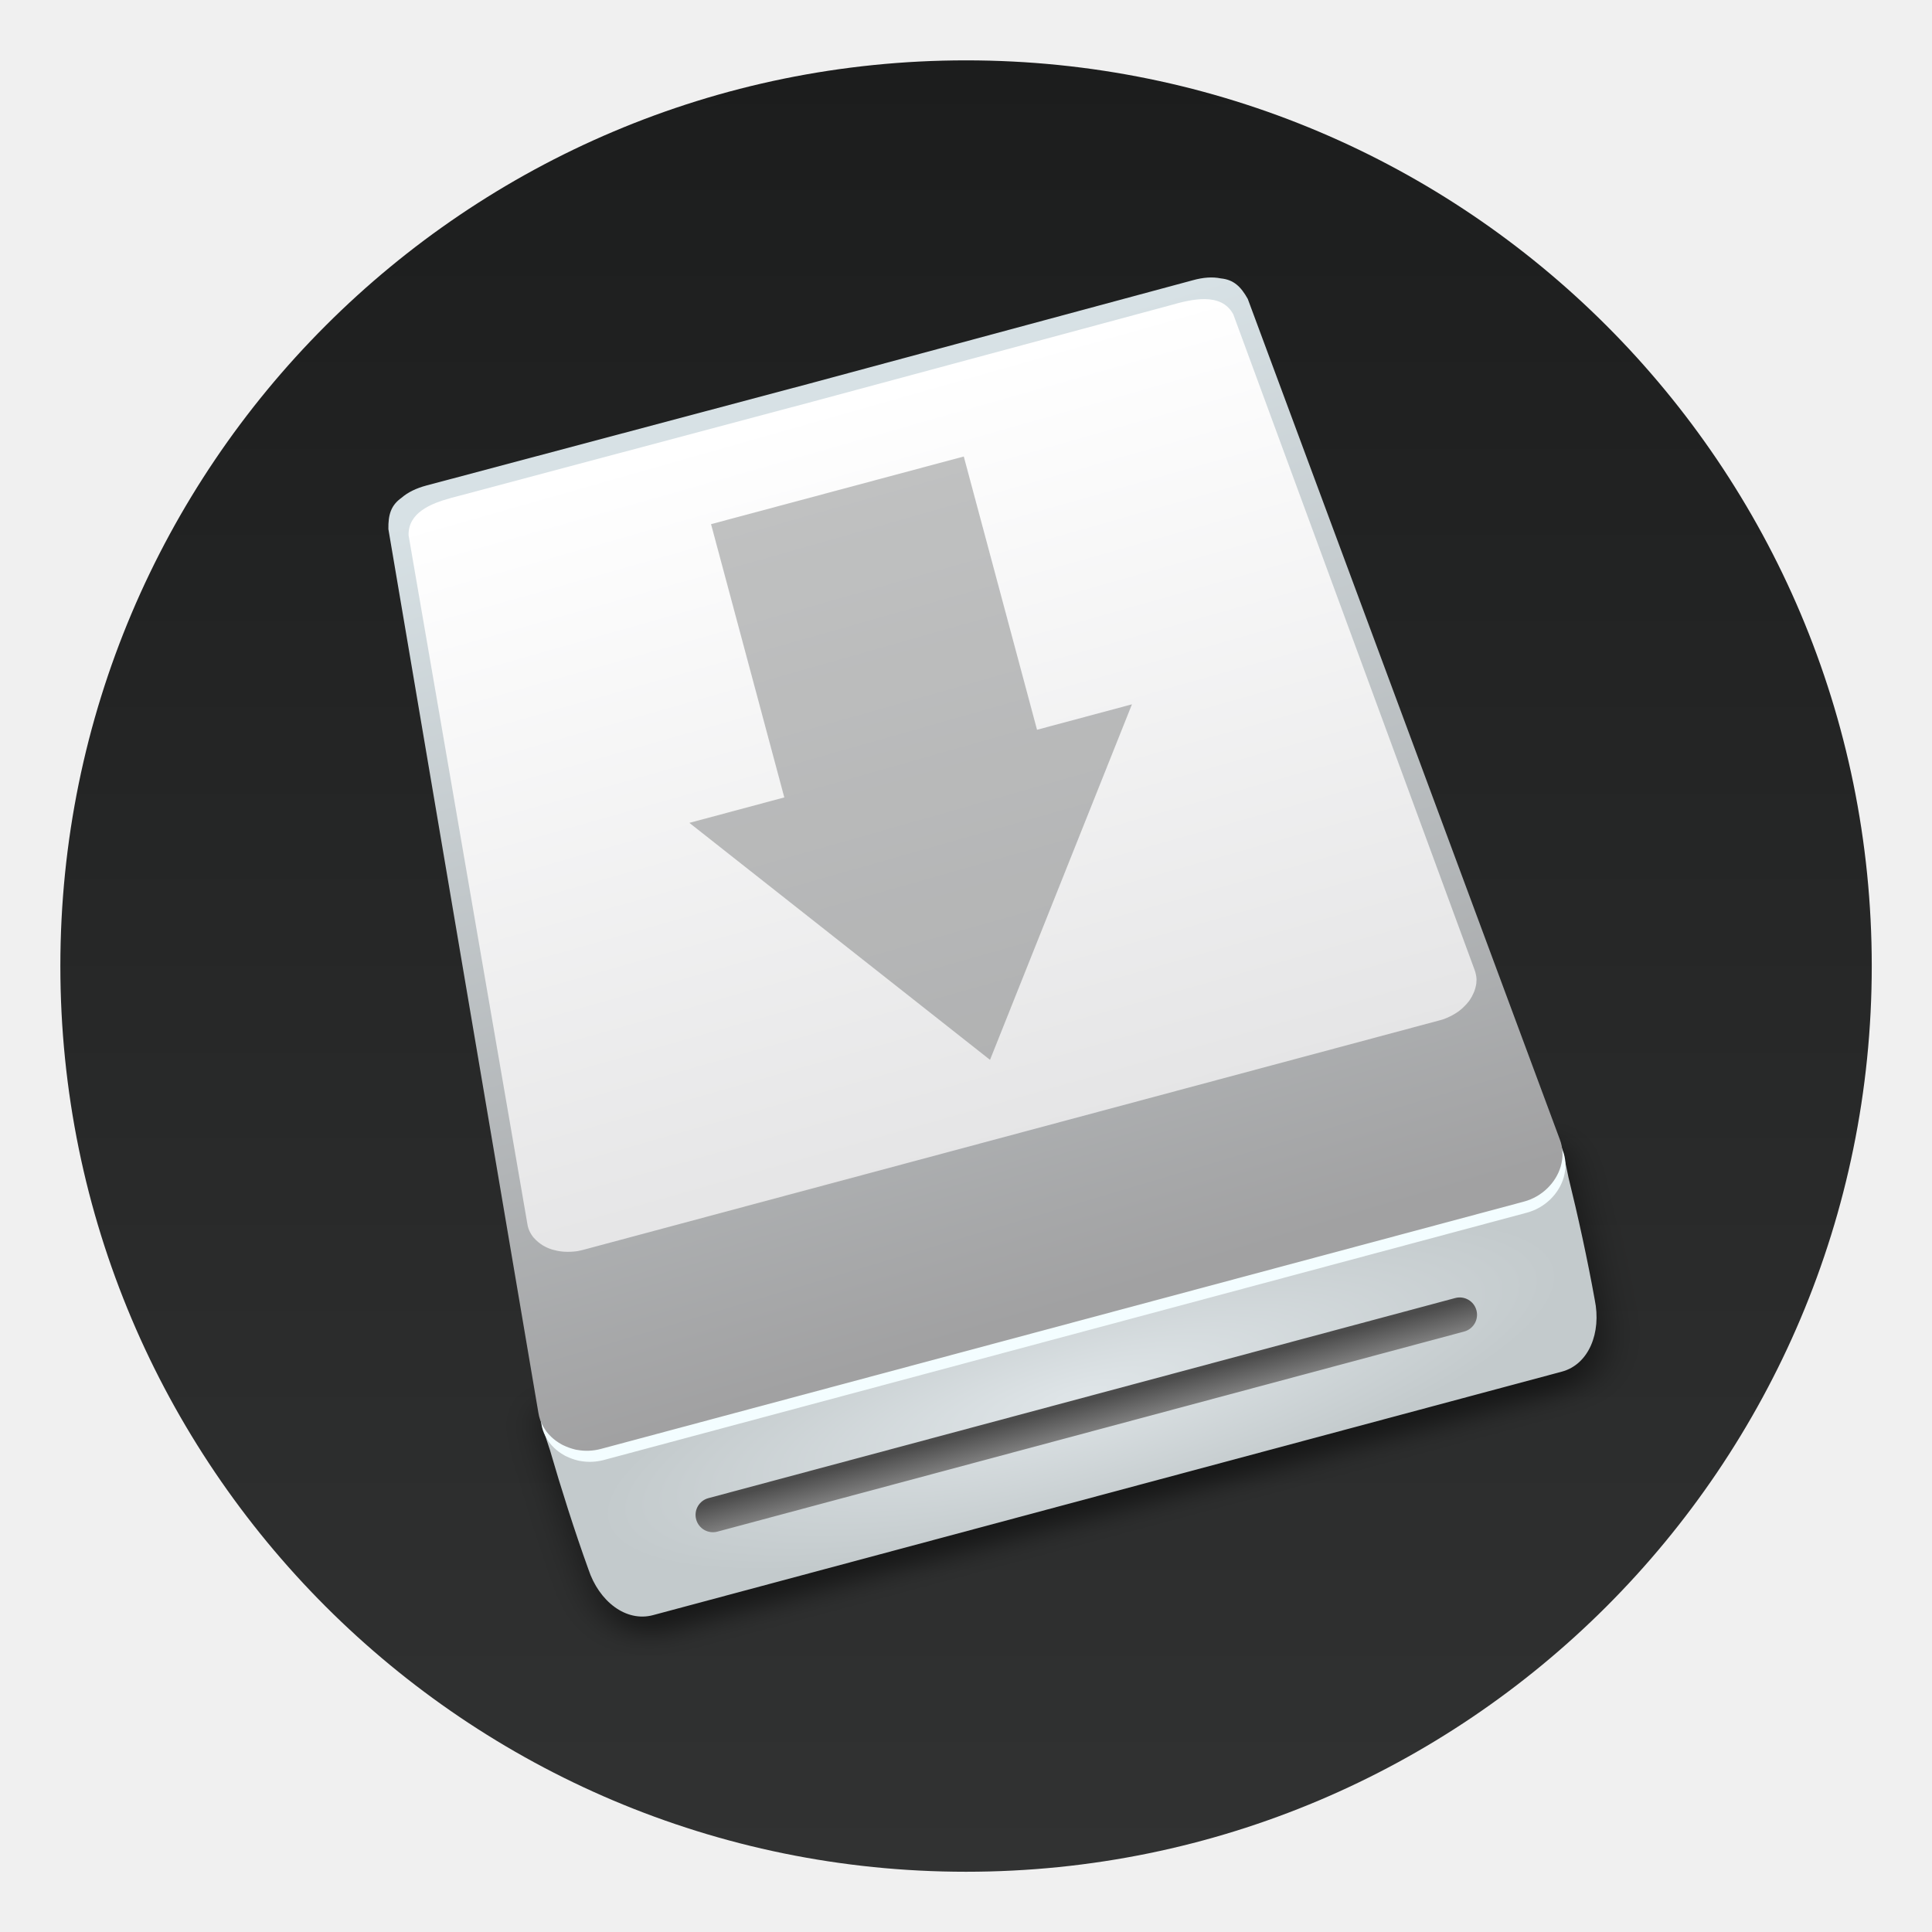
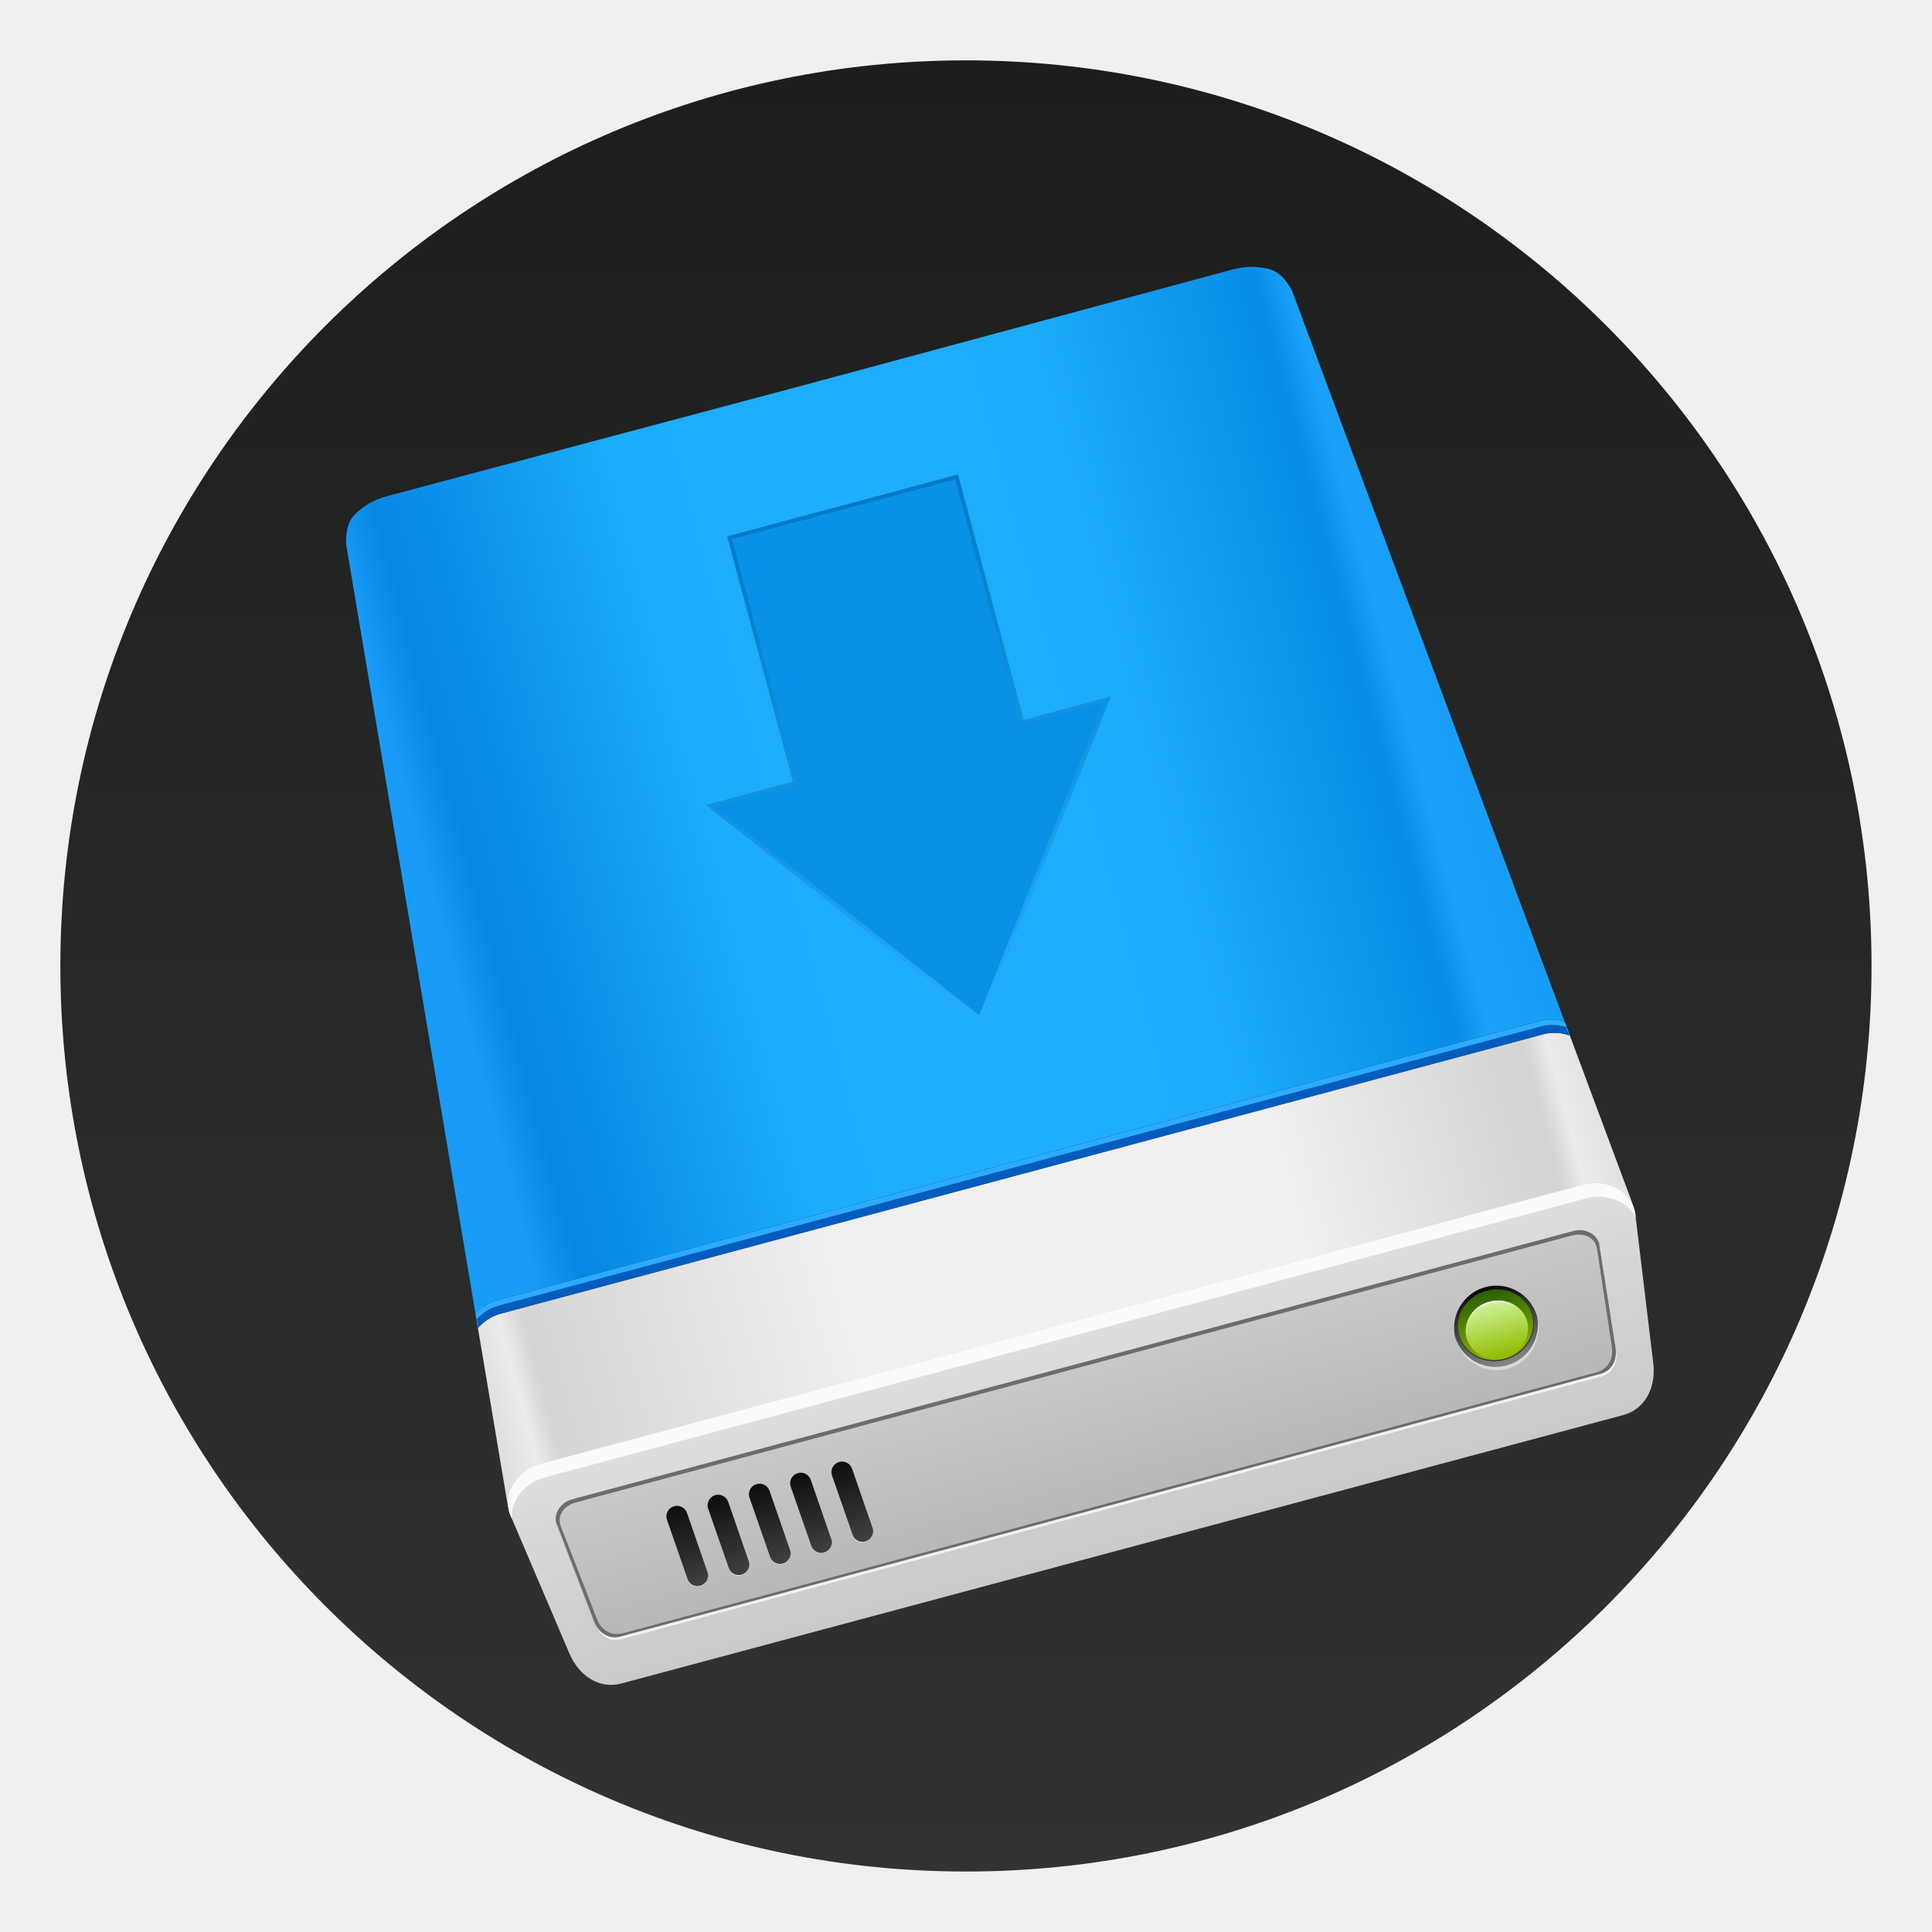
- <svg xmlns="http://www.w3.org/2000/svg" width="64" height="64" version="1.1" viewBox="0 0 16.933 16.933">
+ <svg xmlns="http://www.w3.org/2000/svg" xmlns:xlink="http://www.w3.org/1999/xlink" width="64" height="64" version="1.1" viewBox="0 0 16.933 16.933">
  <defs>
-     <linearGradient id="b-5-3" x1="9.26" x2="9.26" y1="-.262" y2="15.612" gradientTransform="matrix(1 0 0 1 -.79386 .79166)" gradientUnits="userSpaceOnUse">
+     <linearGradient id="linearGradient122580" x1="-253" x2="-198" y1="58.33" y2="58.33" gradientTransform="matrix(.17925 -.048029 .048029 .17925 46.845 -9.9785)" gradientUnits="userSpaceOnUse">
+       <stop stop-color="#ddd" offset="0" />
+       <stop stop-color="#ebebeb" offset=".035" />
+       <stop stop-color="#d5d5d5" offset=".055" />
+       <stop stop-color="#f0f0f0" offset=".331" />
+       <stop stop-color="#f0f0f0" offset=".506" />
+       <stop stop-color="#f0f0f0" offset=".715" />
+       <stop stop-color="#d3d3d3" offset=".944" />
+       <stop stop-color="#ebebeb" offset=".965" />
+       <stop stop-color="#e1e1e1" offset="1" />
+     </linearGradient>
+     <linearGradient id="linearGradient158037" x1="-252.13" x2="-198.87" y1="33.15" y2="33.15" gradientTransform="matrix(.17925 -.048029 .048029 .17925 46.845 -9.9785)" gradientUnits="userSpaceOnUse">
+       <stop stop-color="#189df7" offset="0" />
+       <stop stop-color="#189bf7" offset=".06" />
+       <stop stop-color="#0587e4" offset=".1" />
+       <stop stop-color="#1cadfa" offset=".319" />
+       <stop stop-color="#1eaefb" offset=".506" />
+       <stop stop-color="#1dacfa" offset=".695" />
+       <stop stop-color="#068ee7" offset=".905" />
+       <stop stop-color="#1ba1f9" offset=".934" />
+       <stop stop-color="#169cf5" offset="1" />
+     </linearGradient>
+     <linearGradient id="linearGradient3986" x1="-59.557" x2="-59.557" y1="15.884" y2="18.79" gradientTransform="matrix(.67745 -.18152 .18152 .67745 46.845 -9.9785)" gradientUnits="userSpaceOnUse">
+       <stop stop-color="#dfdfdf" offset="0" />
+       <stop stop-color="#d2d2d2" offset=".532" />
+       <stop stop-color="#cacaca" offset="1" />
+     </linearGradient>
+     <linearGradient id="linearGradient12298" x1="-58.757" x2="-58.757" y1="16.466" y2="18.206" gradientTransform="matrix(.67745 -.18152 .17915 .6686 46.884 -9.8328)" gradientUnits="userSpaceOnUse">
+       <stop stop-color="#c8c8c8" offset="0" />
+       <stop stop-color="#b8b8b8" offset="1" />
+     </linearGradient>
+     <linearGradient id="linearGradient988" x1="-61.911" x2="-61.911" y1="14.023" y2="15.081" gradientTransform="matrix(.70134 0 0 .70134 44.779 4.572)" gradientUnits="userSpaceOnUse" xlink:href="#linearGradient24279" />
+     <linearGradient id="linearGradient24279">
+       <stop stop-color="#0d0d0d" offset="0" />
+       <stop stop-color="#414141" offset="1" />
+     </linearGradient>
+     <linearGradient id="linearGradient990" x1="-61.911" x2="-61.911" y1="14.023" y2="15.081" gradientTransform="matrix(.70134 0 0 .70134 45.153 4.5986)" gradientUnits="userSpaceOnUse" xlink:href="#linearGradient24279" />
+     <linearGradient id="linearGradient992" x1="-61.911" x2="-61.911" y1="14.023" y2="15.081" gradientTransform="matrix(.70134 0 0 .70134 45.526 4.6252)" gradientUnits="userSpaceOnUse" xlink:href="#linearGradient24279" />
+     <linearGradient id="linearGradient994" x1="-61.911" x2="-61.911" y1="14.023" y2="15.081" gradientTransform="matrix(.70134 0 0 .70134 45.9 4.6518)" gradientUnits="userSpaceOnUse" xlink:href="#linearGradient24279" />
+     <linearGradient id="linearGradient24281" x1="-61.911" x2="-61.911" y1="14.023" y2="15.081" gradientTransform="matrix(.70134 0 0 .70134 46.273 4.6783)" gradientUnits="userSpaceOnUse" xlink:href="#linearGradient24279" />
+     <linearGradient id="linearGradient45238" x1="-55.576" x2="-55.576" y1="13.942" y2="14.996" gradientTransform="matrix(.70134 0 0 .70134 48.634 4.4875)" gradientUnits="userSpaceOnUse">
+       <stop stop-color="#070509" offset="0" />
+       <stop stop-color="#8e8e8e" offset="1" />
+     </linearGradient>
+     <linearGradient id="linearGradient59949" x1="-55.566" x2="-55.566" y1="13.99" y2="14.865" gradientTransform="matrix(.70134 0 0 .70134 48.634 4.4875)" gradientUnits="userSpaceOnUse">
+       <stop stop-color="#276000" offset="0" />
+       <stop stop-color="#90b800" offset="1" />
+     </linearGradient>
+     <linearGradient id="linearGradient69044" x1="-55.566" x2="-55.566" y1="13.99" y2="14.865" gradientTransform="matrix(.58014 0 0 .58014 41.898 6.2823)" gradientUnits="userSpaceOnUse">
+       <stop stop-color="#cef59a" offset="0" />
+       <stop stop-color="#91ba00" offset="1" />
+     </linearGradient>
+     <linearGradient id="linearGradient106117" x1="-55.566" x2="-55.566" y1="13.99" y2="14.223" gradientTransform="matrix(.56038 -.15015 .15015 .56038 42.096 -4.7757)" gradientUnits="userSpaceOnUse">
+       <stop stop-color="#fff" offset="0" />
+       <stop stop-color="#bee571" offset="1" />
+     </linearGradient>
+     <linearGradient id="linearGradient24853" x1="3.691" x2="3.691" y1="2.492" y2="9.211" gradientTransform="matrix(.67745 -.18152 .18152 .67745 4.4689 3.3903)" gradientUnits="userSpaceOnUse">
+       <stop stop-color="#0079c7" offset="0" />
+       <stop stop-color="#27acfe" offset="1" />
+     </linearGradient>
+     <linearGradient id="b-5-6" x1="9.26" x2="9.26" y1="-.262" y2="15.612" gradientTransform="translate(-.79384 .79164)" gradientUnits="userSpaceOnUse">
      <stop stop-color="#1c1d1d" offset="0" />
      <stop stop-color="#313232" offset="1" />
    </linearGradient>
-     <filter id="e" x="-.037" y="-.158" width="1.074" height="1.315" color-interpolation-filters="sRGB">
-       <feGaussianBlur stdDeviation="0.471" />
-     </filter>
-     <radialGradient id="a-6" cx="502.62" cy="372.05" r="74.884" gradientTransform="matrix(.056266 -.015076 .0037731 .014081 -20.21 14.565)" gradientUnits="userSpaceOnUse">
-       <stop stop-color="#dfe5e8" offset="0" />
-       <stop stop-color="#c3cacc" offset="1" />
-     </radialGradient>
-     <linearGradient id="b-3" x1="500.55" x2="504.38" y1="216.14" y2="349.1" gradientTransform="matrix(.059702 -.015997 .016061 .059943 -26.343 -1.4139)" gradientUnits="userSpaceOnUse">
-       <stop stop-color="#d7e1e5" offset="0" />
-       <stop stop-color="#a1a1a2" offset="1" />
-     </linearGradient>
-     <linearGradient id="d" x1="63.721" x2="64.939" y1="168.65" y2="249.61" gradientTransform="matrix(.079588 -.021325 .021411 .079909 -1.8369 -8.4684)" gradientUnits="userSpaceOnUse">
-       <stop stop-color="#fff" offset="0" />
-       <stop stop-color="#e5e5e6" offset="1" />
-     </linearGradient>
-     <linearGradient id="c" x1="-17.94" x2="-17.94" y1="351.1" y2="361.98" gradientTransform="matrix(.055139 0 0 .025893 6.6521 5.2391)" gradientUnits="userSpaceOnUse">
-       <stop stop-color="#4c4c4c" offset="0" />
-       <stop stop-color="#828282" offset="1" />
-     </linearGradient>
  </defs>
-   <path d="m3.707 5.29 0.034 0.317 0.653 6.03 7.776-0.842-0.688-6.348zm0.704 0.566 6.506-0.705 0.55 5.078-6.506 0.705zm0.839 0.55 0.126 1.159 1.159-0.126-0.126-1.159zm6.547-0.547 0.069 0.635 0.159-0.017 0.499 4.602-6.506 0.705-0.017-0.159-0.635 0.069 0.086 0.793 7.776-0.842-0.636-5.872zm-6.36 2.271 0.034 0.317 4.667-0.506-0.034-0.317zm0.096 0.882 0.034 0.317 1.247-0.135-0.034-0.317zm1.676-0.182 0.034 0.317 1.069-0.116-0.034-0.317zm0.284 0.862 0.03 0.318 0.493-0.047-0.03-0.318zm-1.864 0.205 0.034 0.317 1.425-0.154-0.034-0.317z" color="#000000" color-rendering="auto" dominant-baseline="auto" fill="#fff" image-rendering="auto" shape-rendering="auto" solid-color="#000000" style="font-feature-settings:normal;font-variant-alternates:normal;font-variant-caps:normal;font-variant-ligatures:normal;font-variant-numeric:normal;font-variant-position:normal;isolation:auto;mix-blend-mode:normal;shape-padding:0;text-decoration-color:#000000;text-decoration-line:none;text-decoration-style:solid;text-indent:0;text-orientation:mixed;text-transform:none;white-space:normal" />
-   <circle cx="8.467" cy="8.467" r="7.938" fill="url(#b-5-3)" stroke-width=".963" style="paint-order:stroke markers fill" />
-   <path transform="matrix(.29269 -.078426 .078742 .29387 -18.607 -72.75)" d="m2.149 289.98c-0.534 0.092-0.521 0.959-0.464 1.824 0.021 1.123 0.081 2.426 0.181 3.595 0.055 0.971 0.651 1.757 1.46 1.757h27.214c0.809 0 1.405-0.786 1.46-1.757 0.1-1.169 0.16-2.472 0.181-3.595 0.058-0.866 0.07-1.732-0.464-1.824h-27.426z" filter="url(#e)" opacity=".5" stroke-width="2.138" />
-   <g stroke-width=".649">
-     <path d="m4.813 12.14c-0.149 0.069-0.077 0.323 8e-3 0.572 0.095 0.328 0.215 0.707 0.336 1.042 0.093 0.281 0.329 0.465 0.566 0.402l7.965-2.134c0.237-0.063 0.349-0.341 0.289-0.631-0.063-0.351-0.148-0.739-0.23-1.071-0.051-0.259-0.116-0.514-0.279-0.5l-8.027 2.151z" fill="url(#a-6)" />
-     <path d="m3.764 4.352c-0.09 0.024-0.164 0.06-0.219 0.108-0.093 0.066-0.117 0.149-0.115 0.274l1.315 7.747c0.006 0.038 0.018 0.073 0.035 0.106 0.007 0.013 0.014 0.025 0.022 0.037 4e-3 6e-3 0.008 0.012 0.012 0.018 0.013 0.017 0.027 0.033 0.043 0.048 0.026 0.025 0.055 0.046 0.087 0.064 0.006 0.004 0.013 0.007 0.019 0.01 0.033 0.016 0.067 0.028 0.103 0.037 0.007 0.002 0.014 0.003 0.022 0.004 0.066 0.012 0.135 0.009 0.201-0.008l8.095-2.169c0.156-0.042 0.279-0.164 0.321-0.308 6e-3 -0.021 0.01-0.042 0.013-0.063 7.77e-4 -0.007 0.002-0.014 0.002-0.021 9.16e-4 -0.014 9.65e-4 -0.029 1.51e-4 -0.043-2e-3 -0.036-0.009-0.073-0.023-0.109l-2.735-7.367c-0.061-0.109-0.124-0.169-0.237-0.18-0.072-0.015-0.154-0.009-0.244 0.016l-3.357 0.905z" fill="#f3fdff" />
-     <path d="m3.738 4.255c-0.09 0.024-0.164 0.06-0.219 0.108-0.093 0.066-0.117 0.149-0.115 0.274l1.315 7.747c0.006 0.038 0.018 0.073 0.035 0.106 0.007 0.013 0.014 0.025 0.022 0.037 4e-3 6e-3 0.008 0.012 0.012 0.018 0.013 0.017 0.027 0.033 0.043 0.048 0.026 0.025 0.055 0.046 0.087 0.064 0.006 0.004 0.013 0.007 0.019 0.01 0.033 0.016 0.067 0.028 0.103 0.037 0.007 0.002 0.014 0.003 0.022 0.004 0.066 0.012 0.135 0.009 0.201-0.008l8.095-2.169c0.156-0.042 0.279-0.164 0.321-0.308 6e-3 -0.021 0.01-0.042 0.013-0.063 7.77e-4 -0.007 0.002-0.014 0.002-0.021 9.08e-4 -0.014 9.65e-4 -0.029 1.51e-4 -0.043-2e-3 -0.036-0.009-0.073-0.023-0.109l-2.735-7.367c-0.061-0.109-0.124-0.169-0.237-0.18-0.072-0.015-0.154-0.009-0.244 0.016l-3.357 0.905z" fill="url(#b-3)" />
-     <path d="m3.951 4.365c-0.176 0.048-0.375 0.129-0.37 0.327l1.041 6.034c0.004 0.03 0.014 0.057 0.028 0.082 0.006 0.01 0.012 0.02 0.019 0.029 0.003 0.005 7e-3 9e-3 0.011 0.013 0.011 0.013 0.024 0.025 0.037 0.036 0.006 0.005 0.012 0.009 0.018 0.014 0.002 0.001 0.004 0.003 0.006 0.004 0.004 3e-3 0.009 0.006 0.013 0.009 0.003 0.002 5e-3 0.003 0.007 0.004 0.004 0.003 0.009 5e-3 0.013 0.007 0.002 0.001 0.005 0.002 0.007 0.004 0.004 0.002 0.008 0.004 0.012 0.006 1e-3 3.62e-4 0.002 7.13e-4 0.003 0.001 0.001 5.81e-4 0.003 0.001 0.004 0.002 0.003 0.001 0.007 0.003 0.01 0.004 0.002 7.92e-4 0.004 0.001 0.005 0.002 0.004 0.001 0.007 0.003 0.011 0.004 4e-3 0.001 0.008 0.003 0.012 4e-3 0.004 0.001 0.008 0.002 0.011 0.003 0.004 0.001 0.008 0.002 0.012 0.003 0.004 8.51e-4 0.008 0.002 0.012 0.003 0.004 7.94e-4 0.008 0.002 0.013 0.003 4e-3 8.17e-4 8e-3 0.002 0.012 0.002 0.002 1.86e-4 0.003 6.84e-4 5e-3 8.69e-4 0.005 6.6e-4 0.009 0.001 0.014 0.002 9.22e-4 6.8e-5 0.002 1.4e-4 0.003 2.03e-4 9.95e-4 4.9e-5 2e-3 4.03e-4 3e-3 4.54e-4 0.007 8.37e-4 0.015 0.002 0.023 2e-3l3e-5 -8e-6c0.008 3.28e-4 0.017 8.27e-4 0.025 9.57e-4 0.003-8.6e-5 0.005-1.73e-4 0.008 2.8e-5 0.006 8e-6 0.012-2.76e-4 0.018-3.18e-4 3e-3 -1.66e-4 0.006-3.31e-4 0.009-5e-4 0.006-2.45e-4 0.011-7.97e-4 0.017-0.001 0.003-1.5e-4 0.006-5.88e-4 0.009-7.42e-4 6e-3 -6.71e-4 0.012-0.001 0.018-0.002 0.003-3.84e-4 0.005-7.69e-4 0.008-0.001 0.006-0.001 0.013-0.002 0.019-0.004 0.002-4.01e-4 0.004-8.22e-4 0.006-0.001 0.009-0.002 0.017-4e-3 0.026-0.006l7.508-2.012c0.009-0.002 0.017-0.005 0.025-0.007 0.002-7.28e-4 0.004-0.001 0.006-2e-3 0.006-2e-3 0.012-0.004 0.019-0.007 0.002-9.11e-4 0.005-0.002 0.007-0.003 0.006-0.002 0.011-0.005 0.017-7e-3 0.003-1e-3 0.005-0.002 0.008-0.004 0.005-0.002 0.01-0.005 0.015-0.007 0.003-0.001 0.005-0.003 8e-3 -0.004 0.005-0.003 0.011-0.006 0.016-0.009 0.002-0.001 0.004-0.002 0.007-0.004 0.007-0.004 0.014-0.009 0.021-0.013l3e-5 -8e-6c0.006-0.004 0.013-0.009 0.019-0.013 7.71e-4 -5.21e-4 0.002-1e-3 0.002-0.002 1e-3 -8.98e-4 0.002-0.002 0.003-0.002 0.004-0.003 0.007-0.005 0.01-0.008 0.001-9.76e-4 0.003-0.002 0.004-0.003 0.003-0.003 0.006-0.005 0.009-0.008 0.003-0.003 0.006-0.005 0.009-0.008 0.003-0.003 0.006-0.006 0.009-0.009 0.003-0.003 0.006-0.006 0.009-0.009 0.003-0.003 0.005-0.006 0.008-0.008 3e-3 -0.003 0.006-0.006 0.009-0.01 0.003-0.003 5e-3 -0.006 0.007-0.009 0.001-0.001 0.002-0.003 0.004-0.004 0.002-0.003 0.004-0.006 0.007-0.009 9.23e-4 -0.001 0.002-0.002 0.003-0.004 6.9e-4 -8.151e-4 0.001-0.002 0.002-0.003 0.003-0.004 0.005-0.007 0.007-0.011 0.002-0.002 3e-3 -0.004 0.004-0.007 0.003-0.004 0.005-0.009 0.008-0.013 0.002-0.002 3e-3 -5e-3 0.004-0.008 0.003-0.006 0.006-0.012 0.009-0.018 2.53e-4 -6.977e-4 7e-4 -0.001 0.001-0.002 1.6e-5 -3.89e-5 2.1e-5 -7.18e-5 1.7e-5 -1.777e-4 0.003-0.007 0.006-0.014 0.009-0.021 0.006-0.017 0.011-0.033 0.014-0.05 0.001-0.006 0.002-0.011 0.003-0.017 0.001-0.011 2e-3 -0.023 0.002-0.034-3.55e-4 -0.021-0.004-0.043-0.01-0.064-0.002-0.007-0.004-0.014-0.007-0.021l-2.115-5.746c-0.107-0.198-0.371-0.131-0.556-0.078l-3.114 0.839-3.116 0.83c-0.023 0.006-0.048 0.012-0.073 0.019z" fill="url(#d)" />
-     <rect transform="rotate(-15)" x="2.447" y="14.29" width="7.08" height=".304" ry=".152" fill="url(#c)" />
+   <circle cx="8.466" cy="8.466" r="7.937" fill="url(#b-5-6)" image-rendering="optimizeSpeed" stroke-width=".963" style="paint-order:stroke markers fill" />
+   <g stroke-width=".715">
+     <path d="m13.759 9.076c-0.006-0.002-0.011-0.004-0.017-0.006-0.01-0.003-0.02-0.005-0.03-0.008-0.01-0.002-0.02-0.004-0.031-0.006-0.01-0.001-0.021-0.003-0.031-0.003-0.011-6.96e-4 -0.021-6.64e-4 -0.032-5.225e-4 -0.011 1.389e-4 -0.021 7.211e-4 -0.032 0.002-0.011 9.685e-4 -0.021 0.002-0.031 0.004-0.01 0.002-0.021 0.004-0.031 0.007l-9.136 2.448c-0.01 0.003-0.021 0.006-0.031 0.01-0.01 0.004-0.02 0.008-0.029 0.012-0.01 0.004-0.019 0.009-0.028 0.014-0.009 0.005-0.018 0.01-0.027 0.016-0.009 0.006-0.018 0.012-0.026 0.019-0.008 0.006-0.016 0.013-0.024 0.02-0.008 7e-3 -0.015 0.014-0.022 0.022-0.004 0.004-0.008 9e-3 -0.012 0.014l0.257 1.528c0.007 0.042 0.02 0.081 0.038 0.117 0.007 0.014 0.015 0.028 0.024 0.041 0.004 0.007 0.009 0.013 0.014 0.02 0.014 0.019 0.03 0.037 0.047 0.053 0.028 0.027 0.061 0.051 0.095 0.07 0.007 0.004 0.014 0.008 0.021 0.011 0.036 0.018 0.074 0.031 0.114 0.04 0.008 0.002 0.016 0.003 0.024 0.005 0.072 0.013 0.148 0.011 0.222-0.009l8.911-2.388c0.172-0.046 0.307-0.18 0.353-0.339 0.007-0.023 0.012-0.046 0.014-0.07 9.12e-4 -0.008 0.002-0.016 0.002-0.024 9.4e-4 -0.016 8.31e-4 -0.032-1.3e-5 -0.048-0.002-0.04-0.01-0.08-0.025-0.12z" fill="url(#linearGradient122580)" />
+     <path d="m13.713 8.953c-0.011-0.003-0.022-0.006-0.033-0.009-0.012-0.003-0.024-0.005-0.037-0.006-0.012-0.002-0.025-0.003-0.038-0.003-0.013-3.405e-4 -0.025-1.272e-4 -0.038 6.828e-4 -0.013 8.127e-4 -0.026 0.002-0.038 0.004-0.013 0.002-0.025 0.005-0.037 0.008l-9.137 2.448c-0.012 0.003-0.024 0.007-0.036 0.012-0.012 0.004-0.024 0.01-0.035 0.015-0.011 0.006-0.022 0.012-0.033 0.018-0.011 0.007-0.021 0.014-0.031 0.022-0.01 0.008-0.02 0.015-0.029 0.024-0.008 0.008-0.016 0.016-0.024 0.024l0.022 0.13c0.004-0.005 0.008-0.009 0.012-0.014 0.007-0.008 0.015-0.015 0.022-0.022 0.008-7e-3 0.016-0.014 0.024-0.02 0.008-0.006 0.017-0.013 0.026-0.019 0.009-0.006 0.018-0.011 0.027-0.016 0.009-0.005 0.019-0.01 0.028-0.014 0.01-0.004 0.019-0.008 0.029-0.012 0.01-0.004 0.02-7e-3 0.031-0.01l9.136-2.448c0.01-0.003 0.021-0.005 0.031-0.007 0.01-0.002 0.021-0.003 0.031-0.004 0.011-9.686e-4 0.021-0.002 0.032-0.002 0.011-1.389e-4 0.021-1.786e-4 0.032 5.225e-4 0.011 6.96e-4 0.021 0.002 0.031 0.003 0.01 0.001 0.021 0.003 0.031 0.006 0.01 0.002 0.02 0.005 0.03 0.008 0.006 0.002 0.011 0.004 0.017 0.006z" fill="#015cbe" />
+     <path d="m3.401 4.346c-0.099 0.026-0.18 0.066-0.241 0.119-0.102 0.073-0.129 0.164-0.127 0.302l1.134 6.744c0.008-0.008 0.016-0.016 0.024-0.024 0.009-0.009 0.019-0.016 0.029-0.024 0.01-0.008 0.021-0.015 0.031-0.022 0.011-0.007 0.022-0.013 0.033-0.018 0.011-0.006 0.023-0.011 0.035-0.015 0.012-0.004 0.024-0.008 0.036-0.012l9.137-2.448c0.012-0.003 0.025-0.006 0.037-0.008 0.013-0.002 0.026-0.003 0.038-0.004 0.013-8.127e-4 0.025-0.001 0.038-6.829e-4 0.013 3.405e-4 0.025 0.001 0.038 0.003 0.012 0.002 0.025 0.004 0.037 0.006 0.011 0.002 0.022 0.006 0.033 0.009l-2.39-6.408c-0.067-0.12-0.136-0.187-0.261-0.198-0.079-0.016-0.169-0.009-0.268 0.017l-3.695 0.997z" fill="url(#linearGradient158037)" />
  </g>
-   <path d="m6.232 4.594 0.642 2.395-0.832 0.223 2.635 2.077 1.244-3.116-0.832 0.223-0.642-2.395z" fill="#0c1010" fill-opacity=".251" stroke-width=".053" />
+   <g stroke-linecap="round" stroke-linejoin="round">
+     <path d="m4.737 12.831 9.141-2.449c0.199-0.053 0.43 0.058 0.455 0.262l0.157 1.303c0.025 0.204-0.064 0.401-0.262 0.455l-8.782 2.353c-0.199 0.053-0.374-0.073-0.455-0.262l-0.515-1.207c-0.081-0.189 0.064-0.401 0.262-0.455z" color="#000000" fill="url(#linearGradient3986)" stroke-width=".037" style="-inkscape-stroke:none" />
+     <path d="m5.012 13.141 8.782-2.353c0.099-0.027 0.211 0.03 0.227 0.131l0.145 0.922c0.016 0.102-0.032 0.201-0.131 0.227l-8.594 2.303c-0.099 0.027-0.191-0.035-0.227-0.131l-0.334-0.871c-0.037-0.096 0.032-0.201 0.131-0.227z" color="#000000" fill="#6c6c6c" stroke-width=".029" style="-inkscape-stroke:none" />
+     <path d="m4.737 12.831c-0.199 0.053-0.343 0.265-0.262 0.455l0.01 0.023c-0.009-0.16 0.119-0.315 0.284-0.359l9.142-2.449c0.166-0.044 0.353 0.026 0.426 0.169l-0.003-0.025c-0.025-0.204-0.256-0.316-0.455-0.262z" color="#000000" fill="#fafafa" stroke-width=".037" style="-inkscape-stroke:none" />
+     <path d="m5.05 13.167 8.725-2.338c0.099-0.026 0.206 0.009 0.223 0.12l0.13 0.863c0.014 0.095-0.035 0.189-0.133 0.215l-8.538 2.288c-0.099 0.026-0.188-0.03-0.223-0.12l-0.317-0.813c-0.042-0.107 0.035-0.189 0.133-0.215z" color="#000000" fill="url(#linearGradient12298)" stroke-width=".028" style="-inkscape-stroke:none" />
+     <path d="m4.874 13.342c0.002 9e-3 0.004 0.018 0.007 0.027l0.334 0.871c0.037 0.096 0.128 0.158 0.227 0.131l8.594-2.303c0.099-0.027 0.147-0.126 0.131-0.227l-0.145-0.922c-0.002-0.009-0.004-0.018-0.007-0.027l0.145 0.922c0.016 0.102-0.032 0.201-0.131 0.227l-8.594 2.303c-0.099 0.027-0.191-0.035-0.227-0.131z" color="#000000" fill="#f0f0f0" stroke-width=".029" style="-inkscape-stroke:none" />
+     <g stroke-width=".037">
+       <rect transform="rotate(-19.072)" x="1.172" y="14.407" width=".186" height=".742" ry=".093" fill="url(#linearGradient988)" />
+       <path d="m5.842 13.314c6.22e-4 0.002 0.001 0.005 0.002 0.007l0.182 0.526c0.017 0.049 0.069 0.074 0.118 0.057 0.048-0.016 0.073-0.067 0.059-0.115 0.01 0.045-0.015 0.092-0.06 0.108-0.049 0.017-0.101-0.009-0.118-0.058z" fill="#f0f0f0" />
+       <rect transform="rotate(-19.072)" x="1.545" y="14.433" width=".186" height=".742" ry=".093" fill="url(#linearGradient990)" />
+       <path d="m6.204 13.217c6.219e-4 0.002 0.001 0.005 0.002 0.007l0.182 0.526c0.017 0.049 0.069 0.074 0.118 0.057 0.048-0.016 0.073-0.067 0.059-0.115 0.01 0.045-0.015 0.092-0.06 0.108-0.049 0.017-0.101-0.009-0.118-0.058z" fill="#f0f0f0" />
+       <rect transform="rotate(-19.072)" x="1.919" y="14.46" width=".186" height=".742" ry=".093" fill="url(#linearGradient992)" />
+       <path d="m6.566 13.12c6.221e-4 0.002 0.001 0.005 0.002 0.007l0.182 0.526c0.017 0.049 0.069 0.074 0.118 0.057 0.048-0.016 0.073-0.067 0.059-0.115 0.01 0.045-0.015 0.092-0.06 0.108-0.049 0.017-0.101-0.009-0.118-0.058z" fill="#f0f0f0" />
+       <rect transform="rotate(-19.072)" x="2.292" y="14.487" width=".186" height=".742" ry=".093" fill="url(#linearGradient994)" />
+       <path d="m6.927 13.023c6.219e-4 0.002 0.001 0.005 0.002 0.007l0.182 0.526c0.017 0.049 0.069 0.074 0.118 0.057 0.048-0.016 0.073-0.067 0.059-0.115 0.01 0.045-0.015 0.092-0.06 0.108-0.049 0.017-0.101-0.009-0.118-0.058z" fill="#f0f0f0" />
+       <rect transform="rotate(-19.072)" x="2.666" y="14.513" width=".186" height=".742" ry=".093" fill="url(#linearGradient24281)" />
+       <path d="m7.289 12.926c6.22e-4 0.002 0.001 0.005 0.002 0.007l0.182 0.526c0.017 0.049 0.069 0.074 0.118 0.057 0.048-0.016 0.073-0.067 0.059-0.115 0.01 0.045-0.015 0.092-0.06 0.108-0.049 0.017-0.101-0.009-0.118-0.058z" fill="#f0f0f0" />
+     </g>
+     <circle transform="rotate(-15)" cx="9.656" cy="14.637" r=".371" fill="url(#linearGradient45238)" stroke-width=".042" />
+     <path d="m13.469 11.525a0.371 0.371 0 0 1-0.265 0.443 0.371 0.371 0 0 1-0.45-0.248 0.371 0.371 0 0 0 0.003 0.016 0.371 0.371 0 0 0 0.455 0.262 0.371 0.371 0 0 0 0.262-0.455 0.371 0.371 0 0 0-0.005-0.018z" fill="#d9d9d9" stroke-width=".042" />
+     <ellipse transform="rotate(-15)" cx="9.656" cy="14.613" rx=".337" ry=".313" fill="#33323a" stroke-width=".037" />
+     <ellipse transform="rotate(-15)" cx="9.656" cy="14.608" rx=".331" ry=".308" fill="url(#linearGradient59949)" stroke-width=".036" />
+     <ellipse transform="rotate(-15)" cx="9.656" cy="14.653" rx=".274" ry=".255" fill="url(#linearGradient69044)" stroke-width=".03" />
+     <path d="m13.054 11.409a0.255 0.274 75 0 0-0.199 0.317 0.255 0.274 75 0 0 0.018 0.046 0.252 0.272 75 0 1-0.012-0.034 0.252 0.272 75 0 1 0.197-0.314 0.252 0.272 75 0 1 0.328 0.174 0.252 0.272 75 0 1 0.006 0.033 0.255 0.274 75 0 0-0.007-0.046 0.255 0.274 75 0 0-0.331-0.175z" fill="url(#linearGradient106117)" stroke-width=".03" />
+   </g>
+   <path d="m4.355 11.397c-0.012 0.003-0.024 0.007-0.036 0.012-0.012 0.004-0.024 0.01-0.035 0.015-0.011 0.006-0.022 0.012-0.033 0.018-0.011 0.007-0.021 0.014-0.031 0.022-0.01 0.008-0.02 0.015-0.029 0.024-0.008 0.008-0.016 0.016-0.024 0.024l0.022 0.13c0.001-0.002 0.003-0.003 0.004-0.004l-0.013-0.079c0.008-0.008 0.016-0.016 0.024-0.024 0.009-0.009 0.019-0.016 0.029-0.024 0.01-0.008 0.021-0.015 0.031-0.022 0.011-0.007 0.022-0.013 0.033-0.018 0.011-0.006 0.023-0.011 0.035-0.015 0.012-0.004 0.024-0.008 0.036-0.012l9.137-2.448c0.012-0.003 0.025-0.006 0.037-0.008 0.013-0.002 0.026-0.003 0.038-0.004 0.013-8.127e-4 0.025-0.001 0.038-6.829e-4 0.013 3.405e-4 0.025 0.001 0.038 0.003 0.012 0.002 0.025 0.004 0.037 0.006 0.011 0.002 0.022 0.006 0.033 0.009l0.028 0.074c0.002 6.225e-4 0.004 0.001 0.006 0.002l-0.046-0.123c-0.011-0.003-0.022-0.006-0.033-0.009-0.012-0.003-0.024-0.005-0.037-0.006-0.012-0.002-0.025-0.003-0.038-0.003-0.013-3.405e-4 -0.025-1.273e-4 -0.038 6.828e-4 -0.013 8.127e-4 -0.026 0.002-0.038 0.004-0.013 0.002-0.025 0.005-0.037 0.008z" fill="#2cabfc" stroke-width=".715" />
+   <path d="m6.395 4.713 0.576 2.15-0.747 0.2 2.366 1.864 1.117-2.797-0.747 0.2-0.576-2.15z" fill="#0892e7" stroke="url(#linearGradient24853)" stroke-width=".035" />
</svg>
